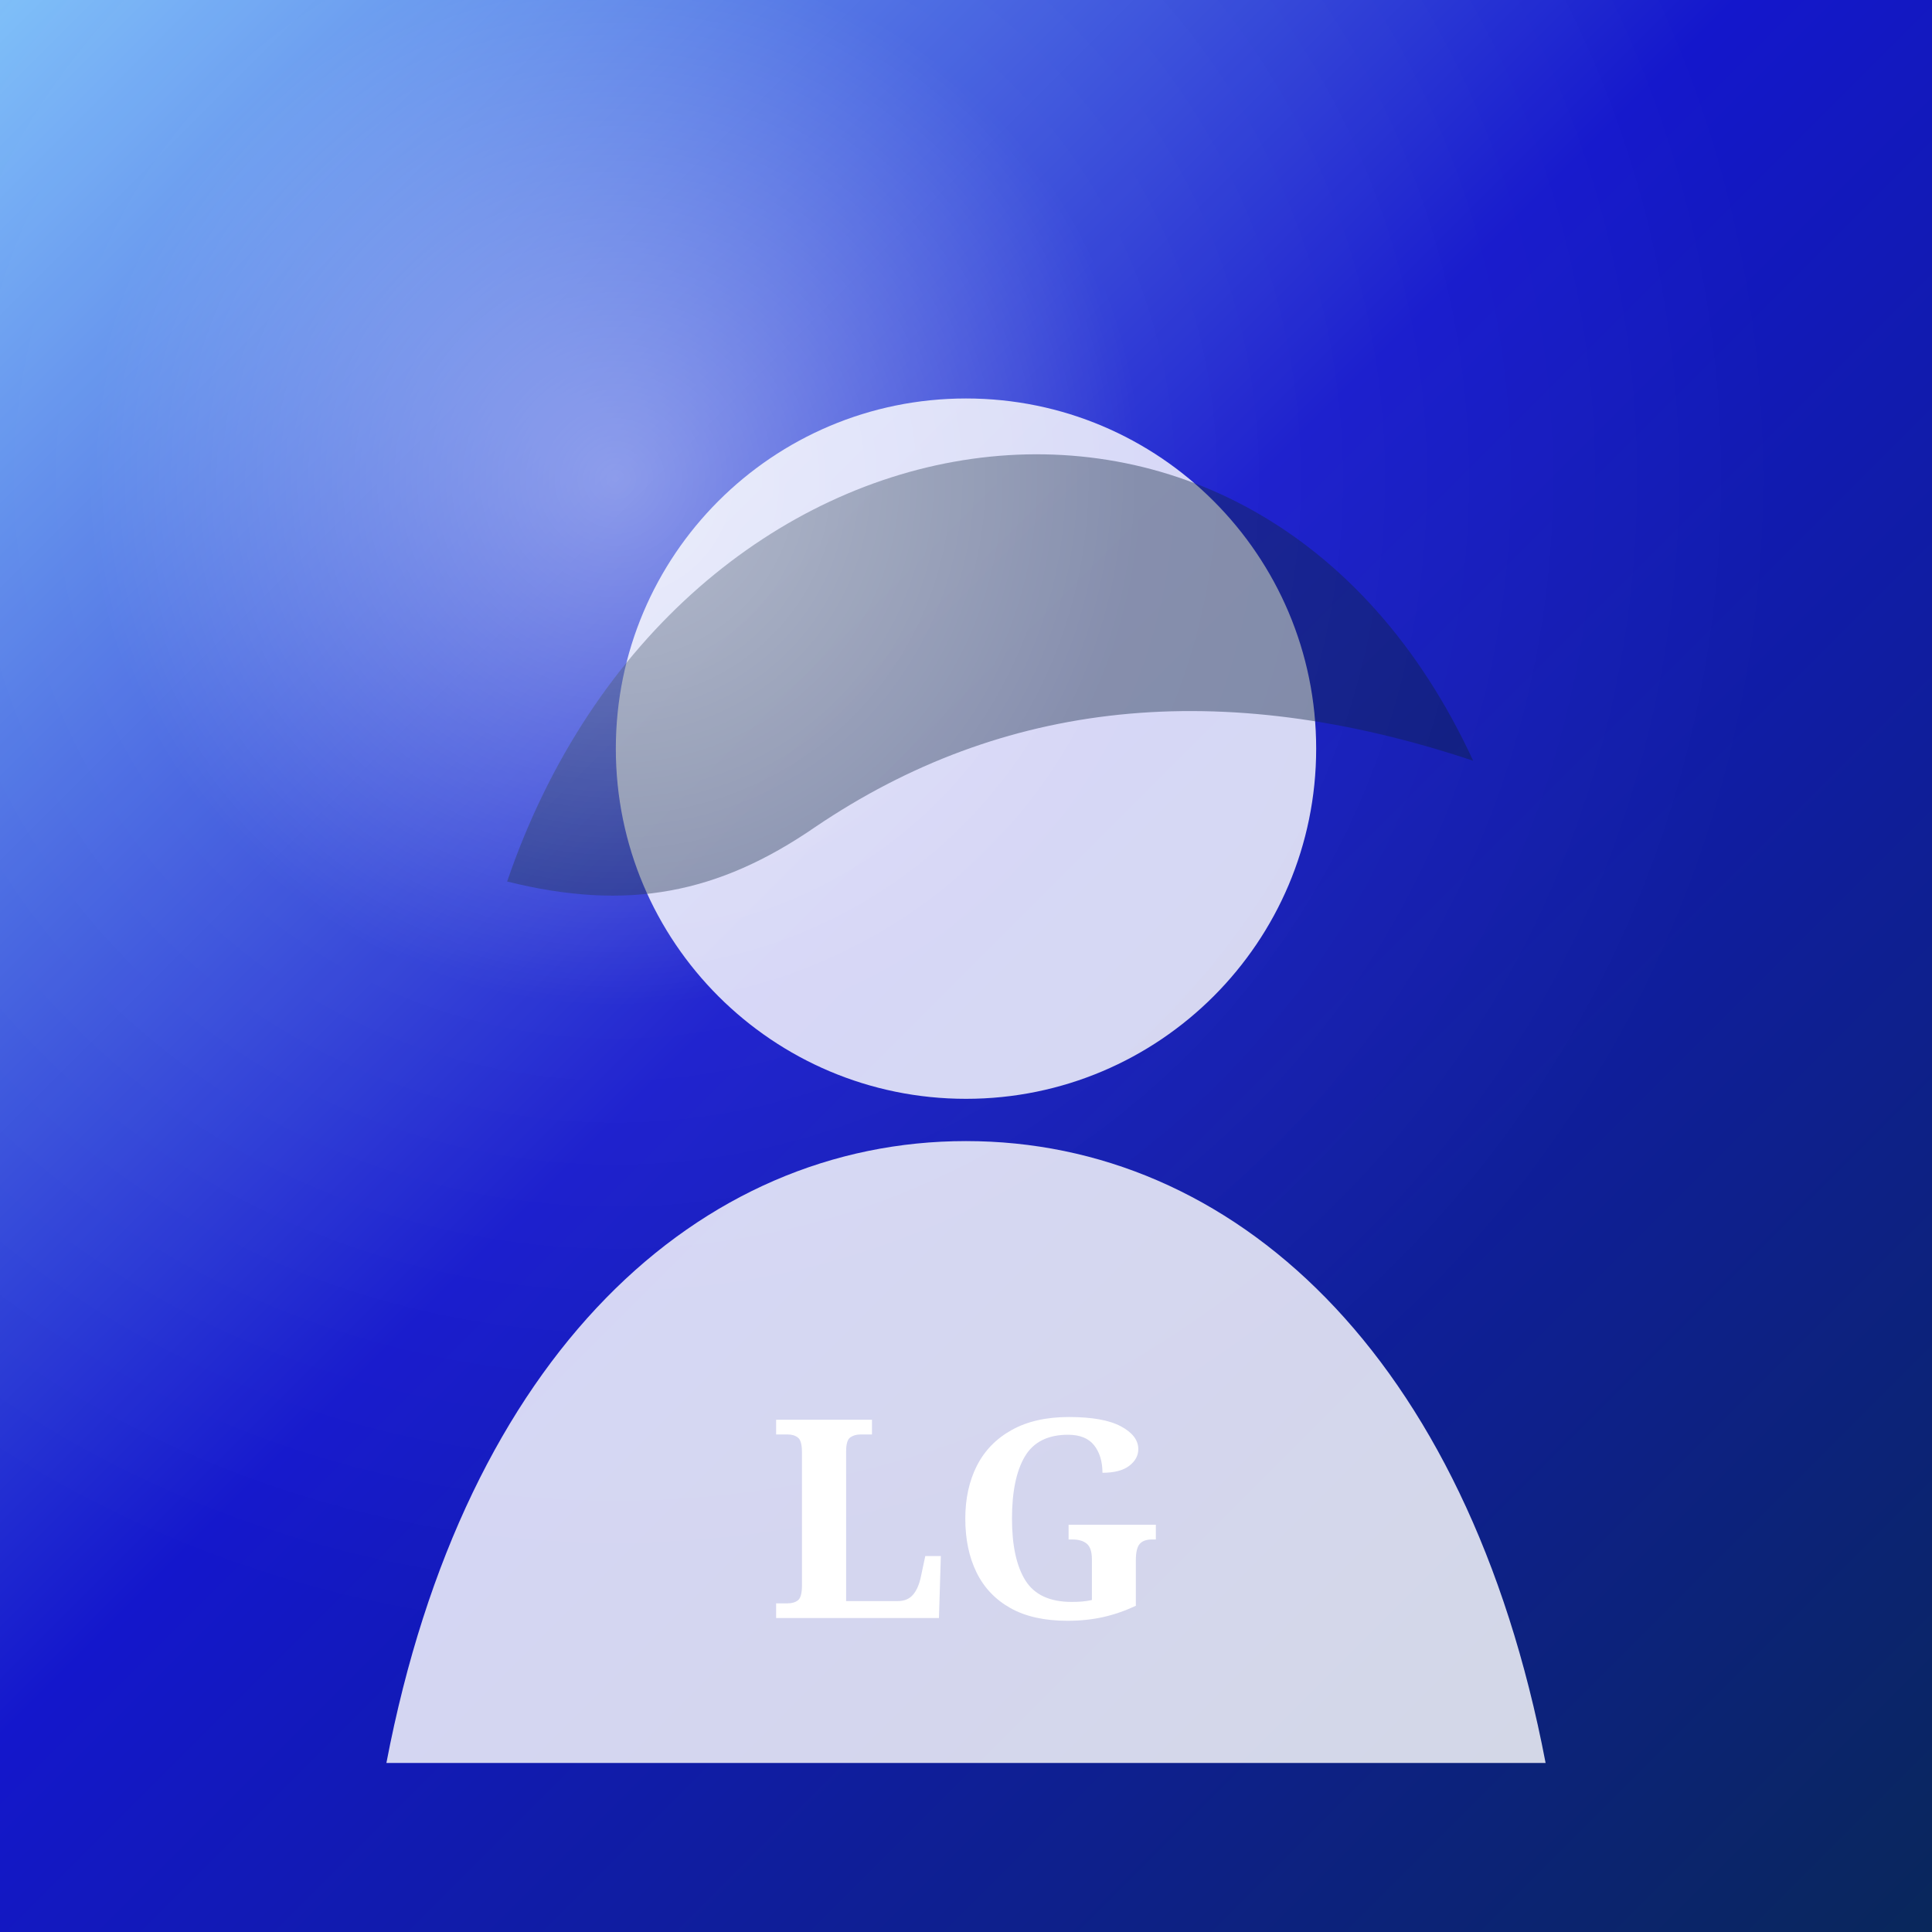
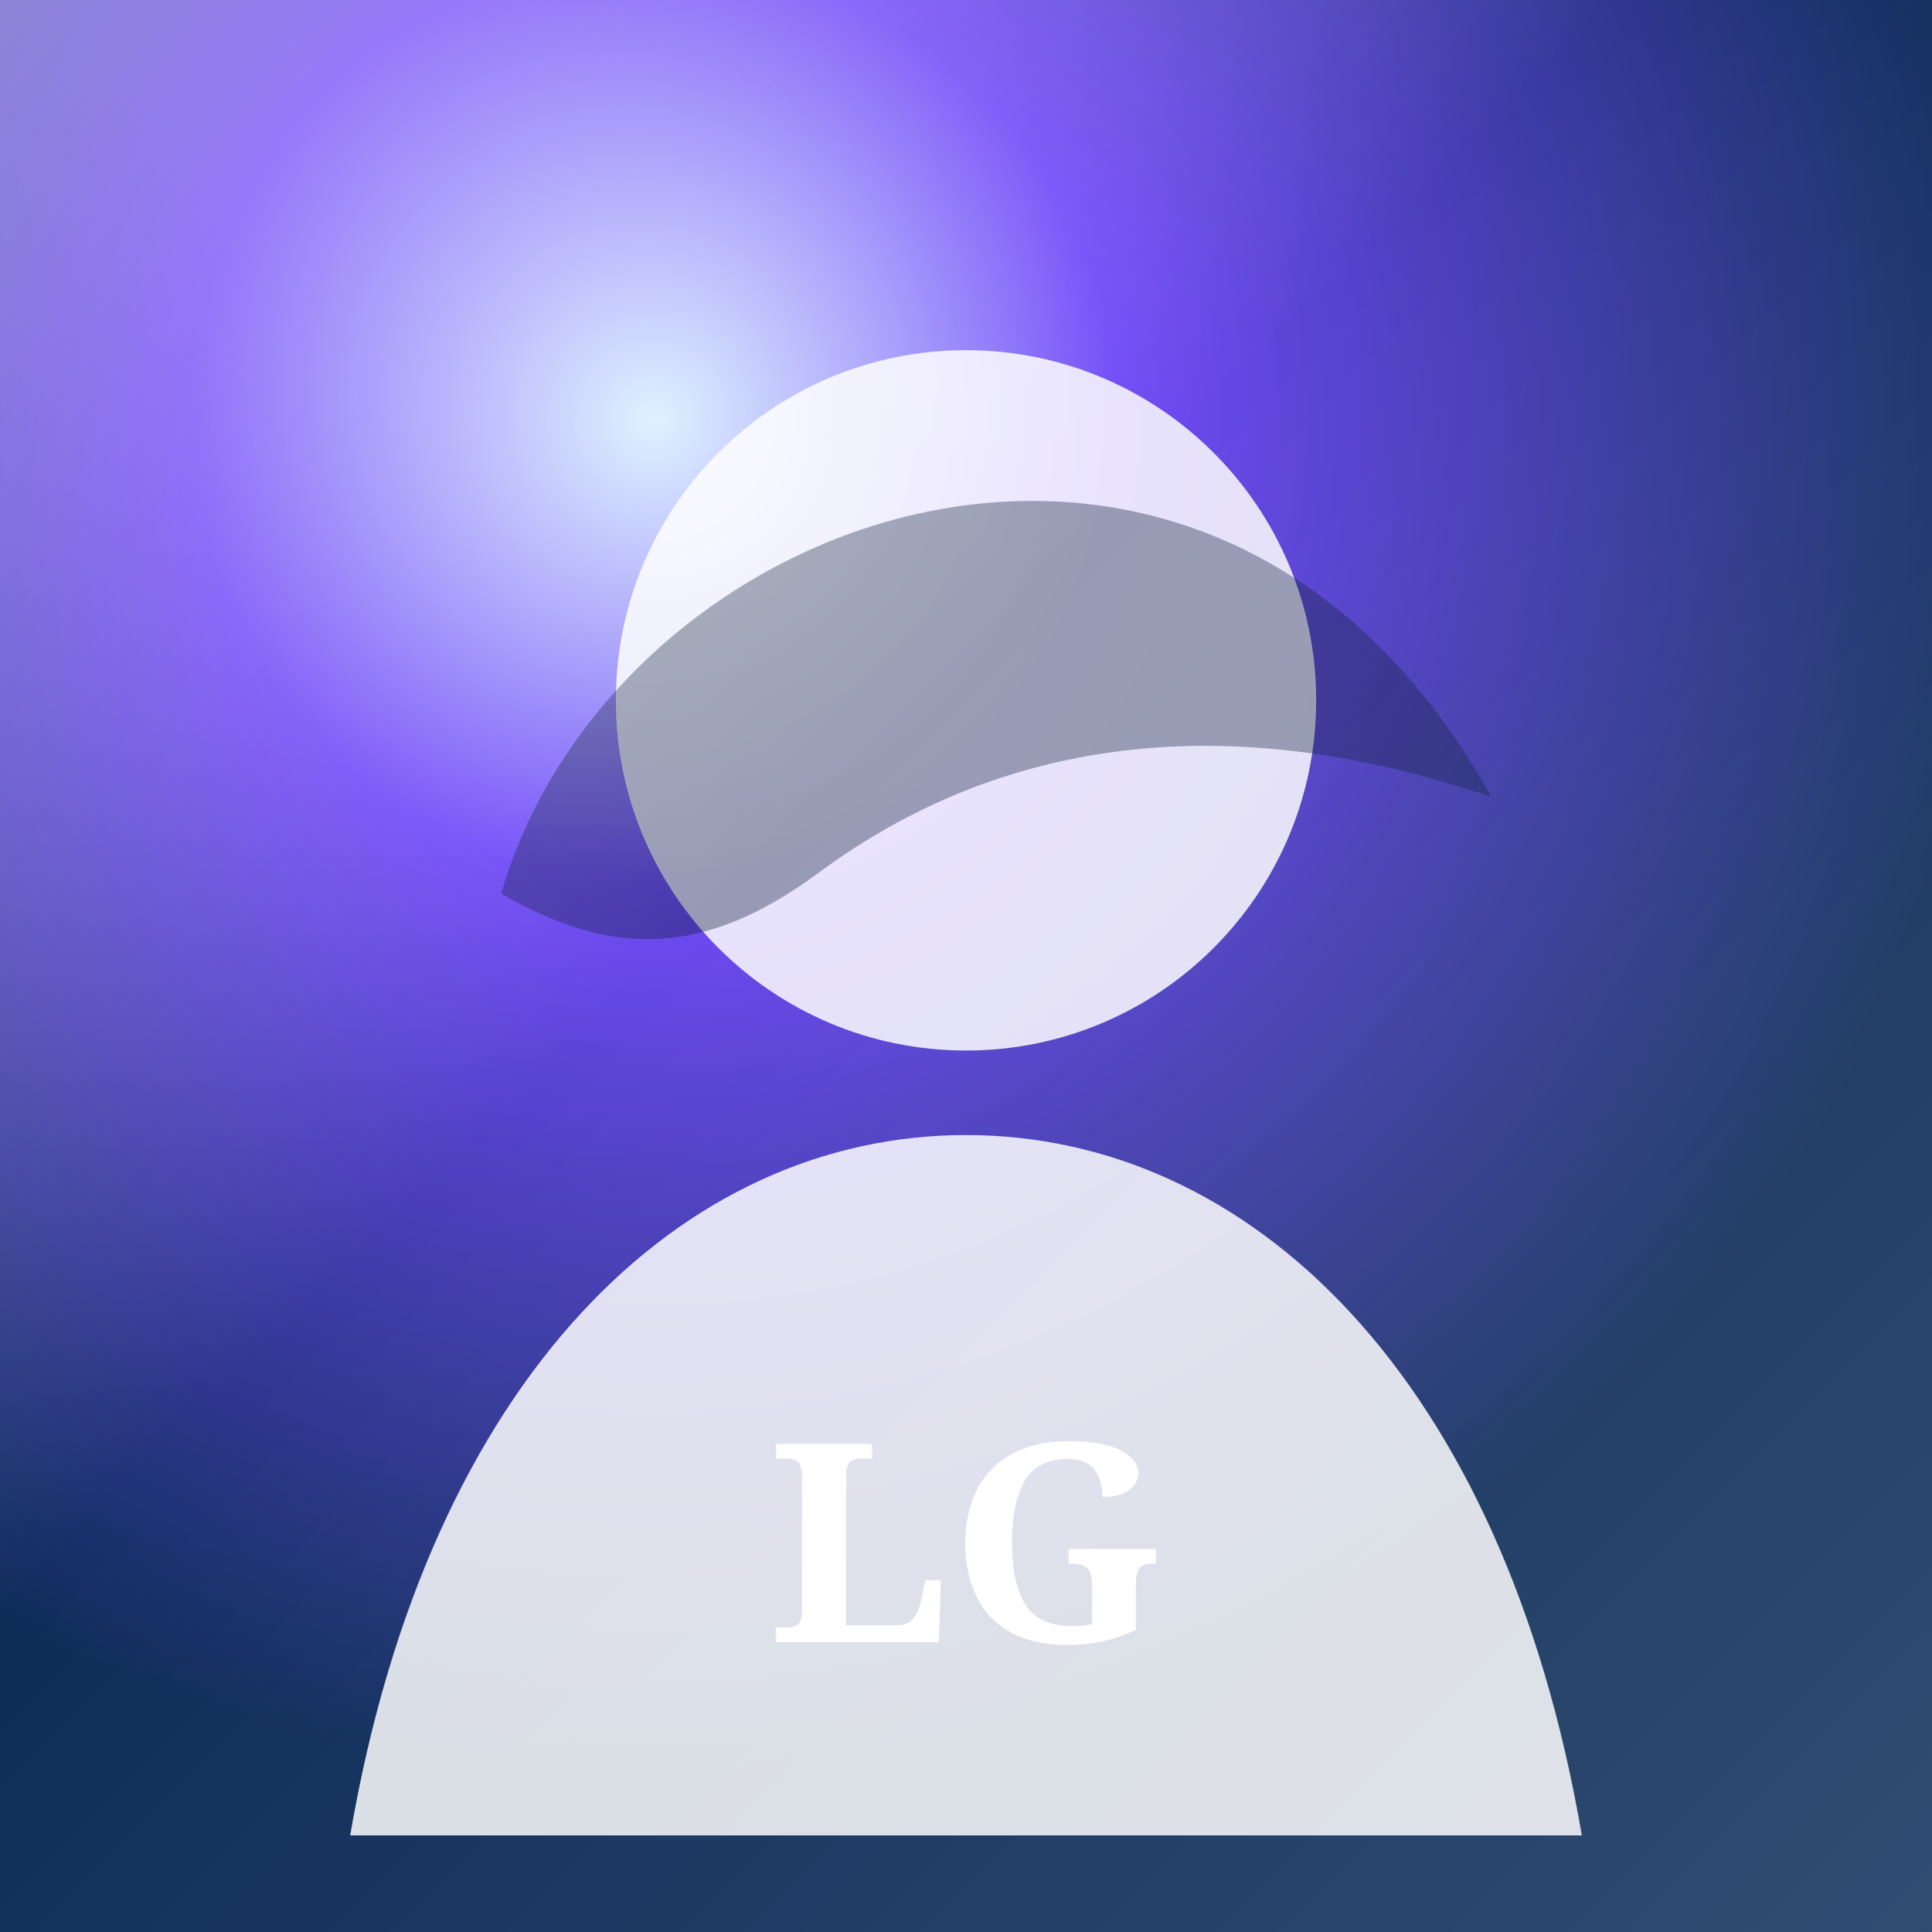
<svg xmlns="http://www.w3.org/2000/svg" width="320" height="320" viewBox="0 0 320 320">
  <defs>
-     <radialGradient id="shine" cx="32%" cy="25%" r="60%">
-       <stop offset="0%" stop-color="rgba(255,255,255,0.42)" />
-       <stop offset="45%" stop-color="rgba(255,255,255,0.06)" />
-       <stop offset="100%" stop-color="rgba(255,255,255,0)" />
+     <radialGradient id="r" cx="34%" cy="22%" r="70%">
+       <stop offset="0%" stop-color="#d9f0ff" />
+       <stop offset="34%" stop-color="hsl(253, 92%, 62%)" />
+       <stop offset="100%" stop-color="#052653" />
    </radialGradient>
-     <linearGradient id="g" x1="0" y1="0" x2="1" y2="1">
-       <stop offset="0%" stop-color="hsl(208, 92%, 73%)" />
-       <stop offset="45%" stop-color="hsl(239, 82%, 44%)" />
-       <stop offset="100%" stop-color="#09275a" />
+     <linearGradient id="shine" x1="0" y1="0" x2="1" y2="1">
+       <stop offset="0%" stop-color="rgba(255,255,255,.38)" />
+       <stop offset="42%" stop-color="rgba(255,255,255,.03)" />
+       <stop offset="100%" stop-color="rgba(255,255,255,.18)" />
    </linearGradient>
  </defs>
-   <rect width="320" height="320" fill="url(#g)" />
-   <circle cx="160" cy="124" r="58" fill="rgba(255,255,255,0.82)" />
-   <path d="M64 292c13-68 52-103 96-103s83 35 96 103" fill="rgba(255,255,255,0.82)" />
-   <path d="M84 146c28-82 124-98 160-20c-42-14-78-10-109 11c-16 11-31 14-51 9z" fill="rgba(7,27,60,0.42)" />
+   <rect width="320" height="320" fill="url(#r)" />
+   <circle cx="160" cy="116" r="58" fill="rgba(255,255,255,.84)" />
+   <path d="M58 304c13-76 55-116 102-116s89 40 102 116" fill="rgba(255,255,255,.84)" />
+   <path d="M83 148c19-65 118-99 164-16c-47-16-84-8-112 13c-18 13-33 14-52 3z" fill="rgba(4,21,48,.36)" />
  <rect width="320" height="320" fill="url(#shine)" />
-   <text x="160" y="268" text-anchor="middle" font-family="Georgia, serif" font-size="46" font-weight="700" fill="white">LG</text>
+   <text x="160" y="272" text-anchor="middle" font-family="Georgia,serif" font-size="46" font-weight="700" fill="white">LG</text>
</svg>
